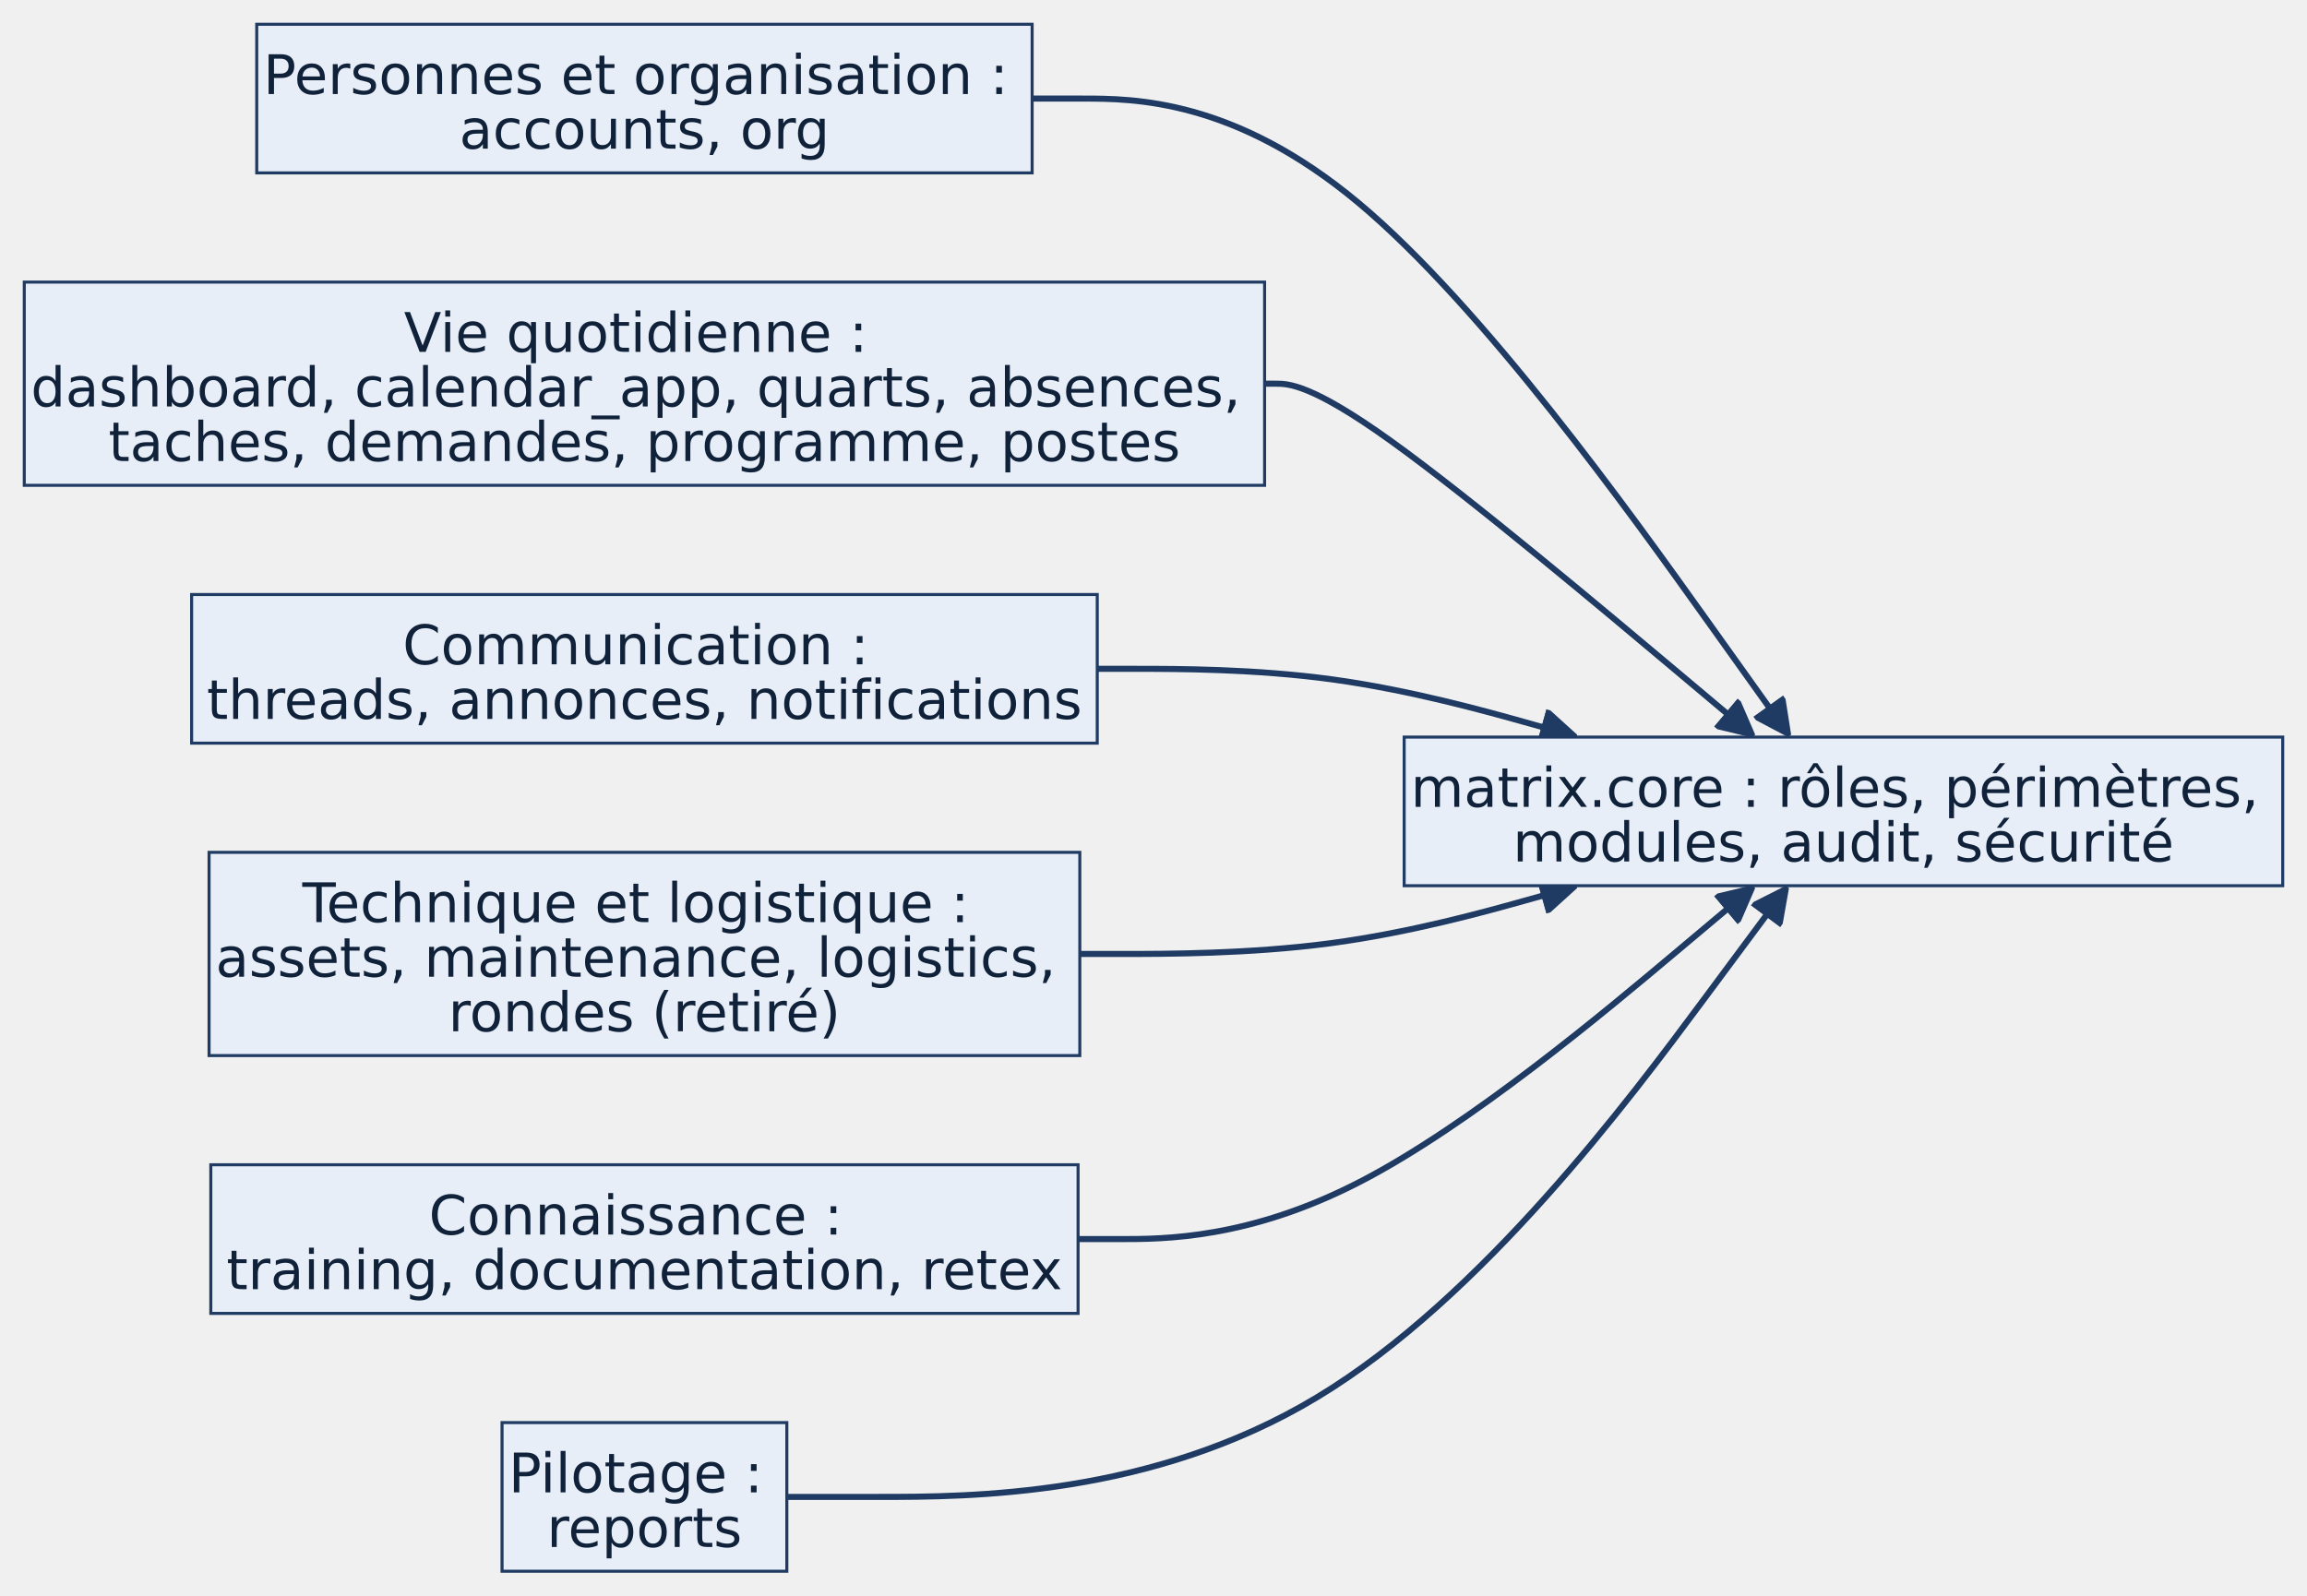
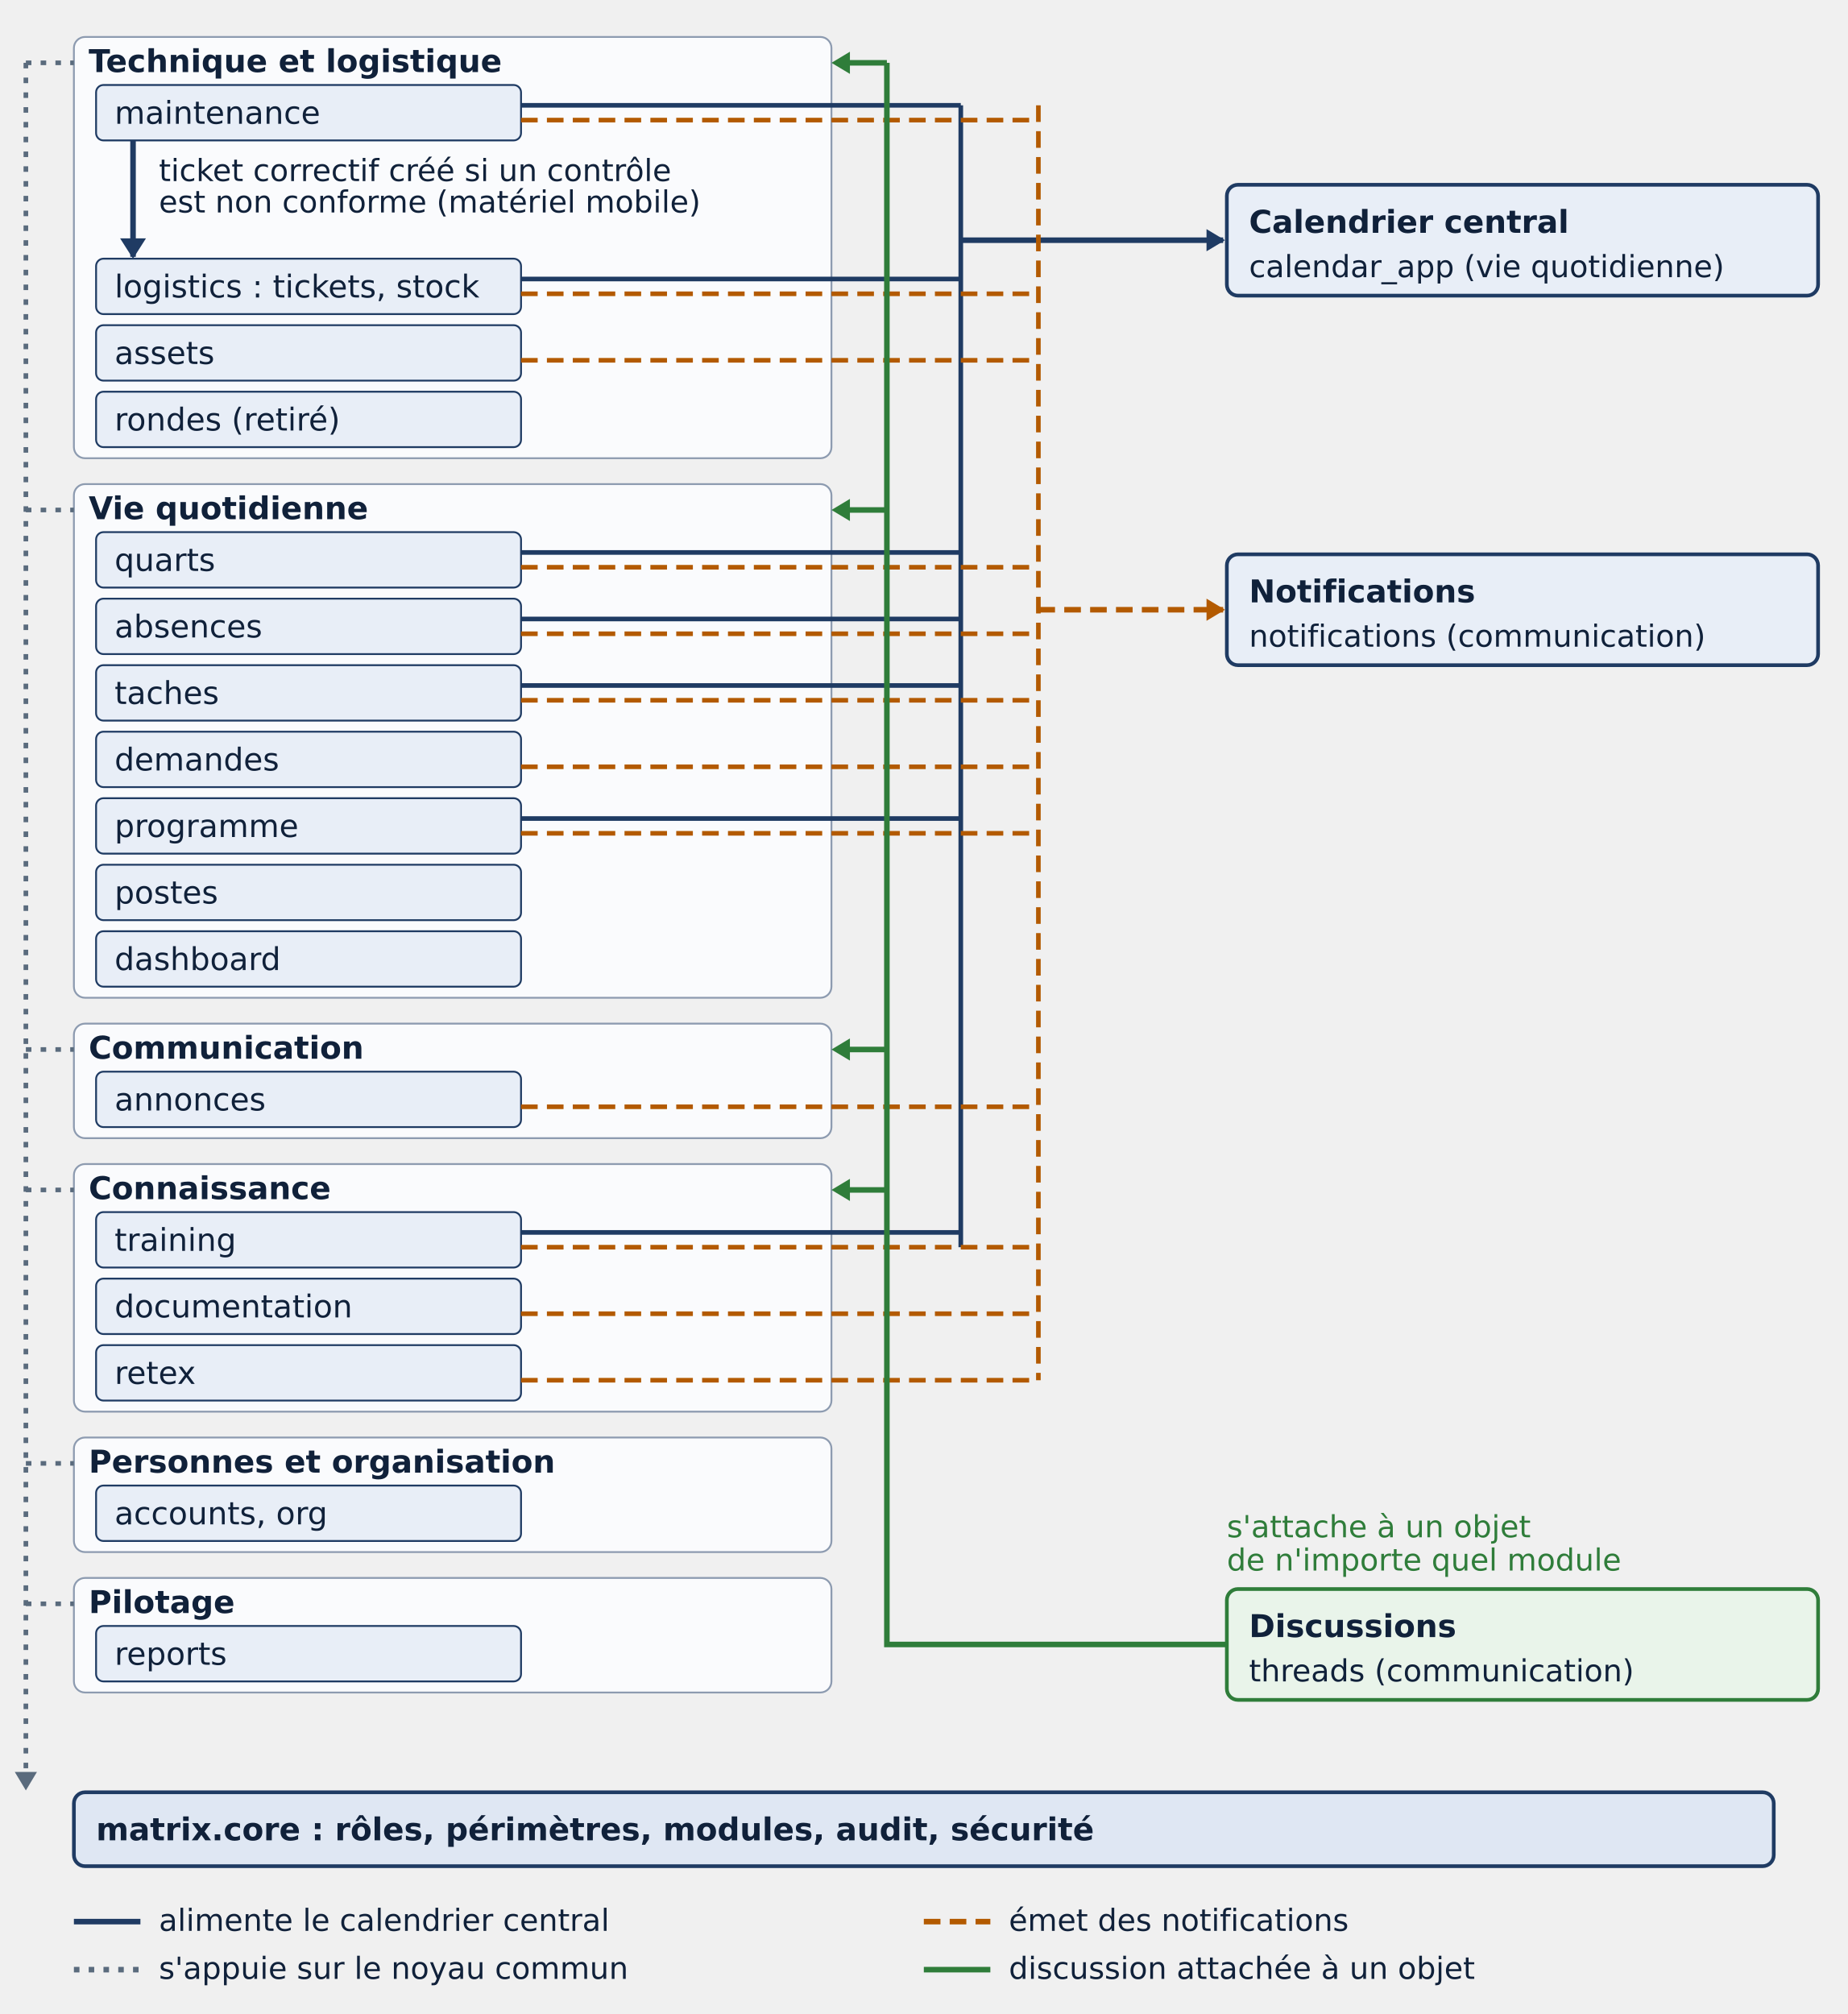
- <svg xmlns="http://www.w3.org/2000/svg" aria-roledescription="flowchart-v2" role="graphics-document document" viewBox="-8 -8 760.359 526" style="max-width: 760.359px;" width="100%" id="sS02_carte_modulesmmd">
-   <style>#sS02_carte_modulesmmd{font-family:DejaVu Sans,Arial,sans-serif;font-size:18px;fill:#10213a;}#sS02_carte_modulesmmd .error-icon{fill:#ffffff;}#sS02_carte_modulesmmd .error-text{fill:#000000;stroke:#000000;}#sS02_carte_modulesmmd .edge-thickness-normal{stroke-width:2px;}#sS02_carte_modulesmmd .edge-thickness-thick{stroke-width:3.5px;}#sS02_carte_modulesmmd .edge-pattern-solid{stroke-dasharray:0;}#sS02_carte_modulesmmd .edge-pattern-dashed{stroke-dasharray:3;}#sS02_carte_modulesmmd .edge-pattern-dotted{stroke-dasharray:2;}#sS02_carte_modulesmmd .marker{fill:#1f3b63;stroke:#1f3b63;}#sS02_carte_modulesmmd .marker.cross{stroke:#1f3b63;}#sS02_carte_modulesmmd svg{font-family:DejaVu Sans,Arial,sans-serif;font-size:18px;}#sS02_carte_modulesmmd .label{font-family:DejaVu Sans,Arial,sans-serif;color:#10213a;}#sS02_carte_modulesmmd .cluster-label text{fill:#000000;}#sS02_carte_modulesmmd .cluster-label span,#sS02_carte_modulesmmd p{color:#000000;}#sS02_carte_modulesmmd .label text,#sS02_carte_modulesmmd span,#sS02_carte_modulesmmd p{fill:#10213a;color:#10213a;}#sS02_carte_modulesmmd .node rect,#sS02_carte_modulesmmd .node circle,#sS02_carte_modulesmmd .node ellipse,#sS02_carte_modulesmmd .node polygon,#sS02_carte_modulesmmd .node path{fill:#e8eef7;stroke:#1f3b63;stroke-width:1px;}#sS02_carte_modulesmmd .flowchart-label text{text-anchor:middle;}#sS02_carte_modulesmmd .node .katex path{fill:#000;stroke:#000;stroke-width:1px;}#sS02_carte_modulesmmd .node .label{text-align:center;}#sS02_carte_modulesmmd .node.clickable{cursor:pointer;}#sS02_carte_modulesmmd .arrowheadPath{fill:#0b0b0b;}#sS02_carte_modulesmmd .edgePath .path{stroke:#1f3b63;stroke-width:2.0px;}#sS02_carte_modulesmmd .flowchart-link{stroke:#1f3b63;fill:none;}#sS02_carte_modulesmmd .edgeLabel{background-color:#f3f6fa;text-align:center;}#sS02_carte_modulesmmd .edgeLabel rect{opacity:0.5;background-color:#f3f6fa;fill:#f3f6fa;}#sS02_carte_modulesmmd .labelBkg{background-color:rgba(243, 246, 250, 0.5);}#sS02_carte_modulesmmd .cluster rect{fill:#ffffff;stroke:hsl(0, 0%, 90%);stroke-width:1px;}#sS02_carte_modulesmmd .cluster text{fill:#000000;}#sS02_carte_modulesmmd .cluster span,#sS02_carte_modulesmmd p{color:#000000;}#sS02_carte_modulesmmd div.mermaidTooltip{position:absolute;text-align:center;max-width:200px;padding:2px;font-family:DejaVu Sans,Arial,sans-serif;font-size:12px;background:#ffffff;border:1px solid hsl(0, 0%, 90%);border-radius:2px;pointer-events:none;z-index:100;}#sS02_carte_modulesmmd .flowchartTitleText{text-anchor:middle;font-size:18px;fill:#10213a;}#sS02_carte_modulesmmd :root{--mermaid-font-family:"trebuchet ms",verdana,arial,sans-serif;}</style>
-   <g>
-     <marker orient="auto" markerHeight="12" markerWidth="12" markerUnits="userSpaceOnUse" refY="5" refX="6" viewBox="0 0 10 10" class="marker flowchart" id="sS02_carte_modulesmmd_flowchart-pointEnd">
-       <path style="stroke-width: 1; stroke-dasharray: 1, 0;" class="arrowMarkerPath" d="M 0 0 L 10 5 L 0 10 z" />
-     </marker>
-     <marker orient="auto" markerHeight="12" markerWidth="12" markerUnits="userSpaceOnUse" refY="5" refX="4.5" viewBox="0 0 10 10" class="marker flowchart" id="sS02_carte_modulesmmd_flowchart-pointStart">
-       <path style="stroke-width: 1; stroke-dasharray: 1, 0;" class="arrowMarkerPath" d="M 0 5 L 10 10 L 10 0 z" />
-     </marker>
-     <marker orient="auto" markerHeight="11" markerWidth="11" markerUnits="userSpaceOnUse" refY="5" refX="11" viewBox="0 0 10 10" class="marker flowchart" id="sS02_carte_modulesmmd_flowchart-circleEnd">
-       <circle style="stroke-width: 1; stroke-dasharray: 1, 0;" class="arrowMarkerPath" r="5" cy="5" cx="5" />
-     </marker>
-     <marker orient="auto" markerHeight="11" markerWidth="11" markerUnits="userSpaceOnUse" refY="5" refX="-1" viewBox="0 0 10 10" class="marker flowchart" id="sS02_carte_modulesmmd_flowchart-circleStart">
-       <circle style="stroke-width: 1; stroke-dasharray: 1, 0;" class="arrowMarkerPath" r="5" cy="5" cx="5" />
-     </marker>
-     <marker orient="auto" markerHeight="11" markerWidth="11" markerUnits="userSpaceOnUse" refY="5.2" refX="12" viewBox="0 0 11 11" class="marker cross flowchart" id="sS02_carte_modulesmmd_flowchart-crossEnd">
-       <path style="stroke-width: 2; stroke-dasharray: 1, 0;" class="arrowMarkerPath" d="M 1,1 l 9,9 M 10,1 l -9,9" />
-     </marker>
-     <marker orient="auto" markerHeight="11" markerWidth="11" markerUnits="userSpaceOnUse" refY="5.2" refX="-1" viewBox="0 0 11 11" class="marker cross flowchart" id="sS02_carte_modulesmmd_flowchart-crossStart">
-       <path style="stroke-width: 2; stroke-dasharray: 1, 0;" class="arrowMarkerPath" d="M 1,1 l 9,9 M 10,1 l -9,9" />
-     </marker>
-     <g class="root">
-       <g class="clusters" />
-       <g class="edgePaths">
-         <path marker-end="url(#sS02_carte_modulesmmd_flowchart-pointEnd)" style="fill:none;" class="edge-thickness-normal edge-pattern-solid flowchart-link LS-PERS LE-CORE" id="L-PERS-CORE-0" d="M332.18,24.5L348.783,24.5C365.385,24.5,398.591,24.5,439.729,58.864C480.867,93.229,529.937,161.958,554.471,196.322L579.006,230.687" />
-         <path marker-end="url(#sS02_carte_modulesmmd_flowchart-pointEnd)" style="fill:none;" class="edge-thickness-normal edge-pattern-solid flowchart-link LS-VIE LE-CORE" id="L-VIE-CORE-0" d="M408.797,118.5L412.63,118.5C416.464,118.5,424.13,118.5,450.392,137.348C476.654,156.197,521.51,193.893,543.939,212.742L566.367,231.59" />
-         <path marker-end="url(#sS02_carte_modulesmmd_flowchart-pointEnd)" style="fill:none;" class="edge-thickness-normal edge-pattern-solid flowchart-link LS-COM LE-CORE" id="L-COM-CORE-0" d="M353.641,212.5L366.667,212.5C379.693,212.5,405.745,212.5,431.307,216.012C456.869,219.523,481.942,226.547,494.478,230.059L507.014,233.57" />
-         <path marker-end="url(#sS02_carte_modulesmmd_flowchart-pointEnd)" style="fill:none;" class="edge-thickness-normal edge-pattern-solid flowchart-link LS-TECH LE-CORE" id="L-TECH-CORE-0" d="M347.891,306.5L361.875,306.5C375.859,306.5,403.828,306.5,430.349,302.988C456.869,299.477,481.942,292.453,494.478,288.941L507.014,285.43" />
-         <path marker-end="url(#sS02_carte_modulesmmd_flowchart-pointEnd)" style="fill:none;" class="edge-thickness-normal edge-pattern-solid flowchart-link LS-SAV LE-CORE" id="L-SAV-CORE-0" d="M347.319,400.5L361.399,400.5C375.478,400.5,403.638,400.5,440.146,381.652C476.654,362.803,521.51,325.107,543.939,306.258L566.367,287.41" />
-         <path marker-end="url(#sS02_carte_modulesmmd_flowchart-pointEnd)" style="fill:none;" class="edge-thickness-normal edge-pattern-solid flowchart-link LS-PIL LE-CORE" id="L-PIL-CORE-0" d="M251.328,485.5L281.406,485.5C311.484,485.5,371.641,485.5,426.124,452.626C480.608,419.752,529.419,354.004,553.825,321.13L578.23,288.255" />
-       </g>
-       <g class="edgeLabels">
-         <g class="edgeLabel">
-           <g transform="translate(0, 0)" class="label">
-             <rect height="0" width="0" ry="0" rx="0" />
-             <text style="">
-               <tspan class="row" x="0" dy="1em" xml:space="preserve" />
-             </text>
-           </g>
-         </g>
-         <g class="edgeLabel">
-           <g transform="translate(0, 0)" class="label">
-             <rect height="0" width="0" ry="0" rx="0" />
-             <text style="">
-               <tspan class="row" x="0" dy="1em" xml:space="preserve" />
-             </text>
-           </g>
-         </g>
-         <g class="edgeLabel">
-           <g transform="translate(0, 0)" class="label">
-             <rect height="0" width="0" ry="0" rx="0" />
-             <text style="">
-               <tspan class="row" x="0" dy="1em" xml:space="preserve" />
-             </text>
-           </g>
-         </g>
-         <g class="edgeLabel">
-           <g transform="translate(0, 0)" class="label">
-             <rect height="0" width="0" ry="0" rx="0" />
-             <text style="">
-               <tspan class="row" x="0" dy="1em" xml:space="preserve" />
-             </text>
-           </g>
-         </g>
-         <g class="edgeLabel">
-           <g transform="translate(0, 0)" class="label">
-             <rect height="0" width="0" ry="0" rx="0" />
-             <text style="">
-               <tspan class="row" x="0" dy="1em" xml:space="preserve" />
-             </text>
-           </g>
-         </g>
-         <g class="edgeLabel">
-           <g transform="translate(0, 0)" class="label">
-             <rect height="0" width="0" ry="0" rx="0" />
-             <text style="">
-               <tspan class="row" x="0" dy="1em" xml:space="preserve" />
-             </text>
-           </g>
-         </g>
-       </g>
-       <g class="nodes">
-         <g transform="translate(204.3984, 24.5)" data-id="PERS" data-node="true" id="flowchart-PERS-18" class="node default default flowchart-label">
-           <rect height="49" width="255.562" y="-24.5" x="-127.781" ry="0" rx="0" style="" class="basic label-container" />
-           <g transform="translate(0, -19.5)" style="" class="label">
-             <rect />
-             <text style="">
-               <tspan class="row" x="0" dy="1em" xml:space="preserve">Personnes et organisation :</tspan>
-               <tspan class="row" x="0" dy="1em" xml:space="preserve">accounts, org</tspan>
-             </text>
-           </g>
-         </g>
-         <g transform="translate(204.3984, 118.5)" data-id="VIE" data-node="true" id="flowchart-VIE-19" class="node default default flowchart-label">
-           <rect height="67" width="408.797" y="-33.5" x="-204.398" ry="0" rx="0" style="" class="basic label-container" />
-           <g transform="translate(0, -28.5)" style="" class="label">
-             <rect />
-             <text style="">
-               <tspan class="row" x="0" dy="1em" xml:space="preserve">Vie quotidienne :</tspan>
-               <tspan class="row" x="0" dy="1em" xml:space="preserve">dashboard, calendar_app, quarts, absences,</tspan>
-               <tspan class="row" x="0" dy="1em" xml:space="preserve">taches, demandes, programme, postes</tspan>
-             </text>
-           </g>
-         </g>
-         <g transform="translate(204.3984, 212.5)" data-id="COM" data-node="true" id="flowchart-COM-20" class="node default default flowchart-label">
-           <rect height="49" width="298.484" y="-24.5" x="-149.242" ry="0" rx="0" style="" class="basic label-container" />
-           <g transform="translate(0, -19.5)" style="" class="label">
-             <rect />
-             <text style="">
-               <tspan class="row" x="0" dy="1em" xml:space="preserve">Communication :</tspan>
-               <tspan class="row" x="0" dy="1em" xml:space="preserve">threads, annonces, notifications</tspan>
-             </text>
-           </g>
-         </g>
-         <g transform="translate(204.3984, 306.5)" data-id="TECH" data-node="true" id="flowchart-TECH-21" class="node default default flowchart-label">
-           <rect height="67" width="286.984" y="-33.5" x="-143.492" ry="0" rx="0" style="" class="basic label-container" />
-           <g transform="translate(0, -28.5)" style="" class="label">
-             <rect />
-             <text style="">
-               <tspan class="row" x="0" dy="1em" xml:space="preserve">Technique et logistique :</tspan>
-               <tspan class="row" x="0" dy="1em" xml:space="preserve">assets, maintenance, logistics,</tspan>
-               <tspan class="row" x="0" dy="1em" xml:space="preserve">rondes (retiré)</tspan>
-             </text>
-           </g>
-         </g>
-         <g transform="translate(204.3984, 400.5)" data-id="SAV" data-node="true" id="flowchart-SAV-22" class="node default default flowchart-label">
-           <rect height="49" width="285.841" y="-24.5" x="-142.92" ry="0" rx="0" style="" class="basic label-container" />
-           <g transform="translate(0, -19.5)" style="" class="label">
-             <rect />
-             <text style="">
-               <tspan class="row" x="0" dy="1em" xml:space="preserve">Connaissance :</tspan>
-               <tspan class="row" x="0" dy="1em" xml:space="preserve">training, documentation, retex</tspan>
-             </text>
-           </g>
-         </g>
-         <g transform="translate(204.3984, 485.5)" data-id="PIL" data-node="true" id="flowchart-PIL-23" class="node default default flowchart-label">
-           <rect height="49" width="93.859" y="-24.5" x="-46.93" ry="0" rx="0" style="" class="basic label-container" />
-           <g transform="translate(0, -19.5)" style="" class="label">
-             <rect />
-             <text style="">
-               <tspan class="row" x="0" dy="1em" xml:space="preserve">Pilotage :</tspan>
-               <tspan class="row" x="0" dy="1em" xml:space="preserve">reports</tspan>
-             </text>
-           </g>
-         </g>
-         <g transform="translate(599.5781, 259.5)" data-id="CORE" data-node="true" id="flowchart-CORE-24" class="node default default flowchart-label">
-           <rect height="49" width="289.562" y="-24.5" x="-144.781" ry="0" rx="0" style="" class="basic label-container" />
-           <g transform="translate(0, -19.5)" style="" class="label">
-             <rect />
-             <text style="">
-               <tspan class="row" x="0" dy="1em" xml:space="preserve">matrix.core : rôles, périmètres,</tspan>
-               <tspan class="row" x="0" dy="1em" xml:space="preserve">modules, audit, sécurité</tspan>
-             </text>
-           </g>
-         </g>
-       </g>
-     </g>
-   </g>
+ <svg xmlns="http://www.w3.org/2000/svg" viewBox="0 0 1000 1090" width="1000" height="1090" style="max-width:1000px" font-family="DejaVu Sans, Arial, sans-serif" fill="#10213a">
+   <rect x="40" y="854" width="410" height="62" rx="6" fill="#fafbfd" stroke="#8d9bb0" />
+   <text x="48" y="873" font-size="17" font-weight="700">Pilotage</text>
+   <rect x="40" y="778" width="410" height="62" rx="6" fill="#fafbfd" stroke="#8d9bb0" />
+   <text x="48" y="797" font-size="17" font-weight="700">Personnes et organisation</text>
+   <rect x="40" y="630" width="410" height="134" rx="6" fill="#fafbfd" stroke="#8d9bb0" />
+   <text x="48" y="649" font-size="17" font-weight="700">Connaissance</text>
+   <rect x="40" y="554" width="410" height="62" rx="6" fill="#fafbfd" stroke="#8d9bb0" />
+   <text x="48" y="573" font-size="17" font-weight="700">Communication</text>
+   <rect x="40" y="262" width="410" height="278" rx="6" fill="#fafbfd" stroke="#8d9bb0" />
+   <text x="48" y="281" font-size="17" font-weight="700">Vie quotidienne</text>
+   <rect x="40" y="20" width="410" height="228" rx="6" fill="#fafbfd" stroke="#8d9bb0" />
+   <text x="48" y="39" font-size="17" font-weight="700">Technique et logistique</text>
+   <rect x="52" y="46" width="230" height="30" rx="4" fill="#e8eef7" stroke="#1f3b63" />
+   <text x="62" y="67" font-size="17">maintenance</text>
+   <rect x="52" y="140" width="230" height="30" rx="4" fill="#e8eef7" stroke="#1f3b63" />
+   <text x="62" y="161" font-size="17">logistics : tickets, stock</text>
+   <rect x="52" y="176" width="230" height="30" rx="4" fill="#e8eef7" stroke="#1f3b63" />
+   <text x="62" y="197" font-size="17">assets</text>
+   <rect x="52" y="212" width="230" height="30" rx="4" fill="#e8eef7" stroke="#1f3b63" />
+   <text x="62" y="233" font-size="17">rondes (retiré)</text>
+   <rect x="52" y="288" width="230" height="30" rx="4" fill="#e8eef7" stroke="#1f3b63" />
+   <text x="62" y="309" font-size="17">quarts</text>
+   <rect x="52" y="324" width="230" height="30" rx="4" fill="#e8eef7" stroke="#1f3b63" />
+   <text x="62" y="345" font-size="17">absences</text>
+   <rect x="52" y="360" width="230" height="30" rx="4" fill="#e8eef7" stroke="#1f3b63" />
+   <text x="62" y="381" font-size="17">taches</text>
+   <rect x="52" y="396" width="230" height="30" rx="4" fill="#e8eef7" stroke="#1f3b63" />
+   <text x="62" y="417" font-size="17">demandes</text>
+   <rect x="52" y="432" width="230" height="30" rx="4" fill="#e8eef7" stroke="#1f3b63" />
+   <text x="62" y="453" font-size="17">programme</text>
+   <rect x="52" y="468" width="230" height="30" rx="4" fill="#e8eef7" stroke="#1f3b63" />
+   <text x="62" y="489" font-size="17">postes</text>
+   <rect x="52" y="504" width="230" height="30" rx="4" fill="#e8eef7" stroke="#1f3b63" />
+   <text x="62" y="525" font-size="17">dashboard</text>
+   <rect x="52" y="580" width="230" height="30" rx="4" fill="#e8eef7" stroke="#1f3b63" />
+   <text x="62" y="601" font-size="17">annonces</text>
+   <rect x="52" y="656" width="230" height="30" rx="4" fill="#e8eef7" stroke="#1f3b63" />
+   <text x="62" y="677" font-size="17">training</text>
+   <rect x="52" y="692" width="230" height="30" rx="4" fill="#e8eef7" stroke="#1f3b63" />
+   <text x="62" y="713" font-size="17">documentation</text>
+   <rect x="52" y="728" width="230" height="30" rx="4" fill="#e8eef7" stroke="#1f3b63" />
+   <text x="62" y="749" font-size="17">retex</text>
+   <rect x="52" y="804" width="230" height="30" rx="4" fill="#e8eef7" stroke="#1f3b63" />
+   <text x="62" y="825" font-size="17">accounts, org</text>
+   <rect x="52" y="880" width="230" height="30" rx="4" fill="#e8eef7" stroke="#1f3b63" />
+   <text x="62" y="901" font-size="17">reports</text>
+   <rect x="40" y="970" width="920" height="40" rx="6" fill="#dfe7f3" stroke="#1f3b63" stroke-width="2" />
+   <text x="52" y="996" font-size="17" font-weight="700">matrix.core : rôles, périmètres, modules, audit, sécurité</text>
+   <line x1="14" y1="34" x2="14" y2="970" stroke="#5a6b7d" stroke-width="2.5" stroke-dasharray="3 5" />
+   <line x1="14" y1="34" x2="40" y2="34" stroke="#5a6b7d" stroke-width="2.5" stroke-dasharray="3 5" />
+   <line x1="14" y1="276" x2="40" y2="276" stroke="#5a6b7d" stroke-width="2.5" stroke-dasharray="3 5" />
+   <line x1="14" y1="568" x2="40" y2="568" stroke="#5a6b7d" stroke-width="2.5" stroke-dasharray="3 5" />
+   <line x1="14" y1="644" x2="40" y2="644" stroke="#5a6b7d" stroke-width="2.5" stroke-dasharray="3 5" />
+   <line x1="14" y1="792" x2="40" y2="792" stroke="#5a6b7d" stroke-width="2.5" stroke-dasharray="3 5" />
+   <line x1="14" y1="868" x2="40" y2="868" stroke="#5a6b7d" stroke-width="2.5" stroke-dasharray="3 5" />
+   <path d="M14 969 l-6 -10 l12 0 z" fill="#5a6b7d" />
+   <line x1="72" y1="76" x2="72" y2="139" stroke="#1f3b63" stroke-width="3" />
+   <path d="M72 140 l-7 -11 l14 0 z" fill="#1f3b63" />
+   <text x="86" y="98" font-size="16.5">ticket correctif créé si un contrôle</text>
+   <text x="86" y="115" font-size="16.5">est non conforme (matériel mobile)</text>
+   <line x1="282" y1="335.0" x2="520" y2="335.0" stroke="#1f3b63" stroke-width="2.5" />
+   <line x1="282" y1="151.0" x2="520" y2="151.0" stroke="#1f3b63" stroke-width="2.5" />
+   <line x1="282" y1="57.0" x2="520" y2="57.0" stroke="#1f3b63" stroke-width="2.5" />
+   <line x1="282" y1="443.0" x2="520" y2="443.0" stroke="#1f3b63" stroke-width="2.5" />
+   <line x1="282" y1="299.0" x2="520" y2="299.0" stroke="#1f3b63" stroke-width="2.5" />
+   <line x1="282" y1="371.0" x2="520" y2="371.0" stroke="#1f3b63" stroke-width="2.5" />
+   <line x1="282" y1="667.0" x2="520" y2="667.0" stroke="#1f3b63" stroke-width="2.5" />
+   <line x1="520" y1="57.0" x2="520" y2="675.0" stroke="#1f3b63" stroke-width="2.5" />
+   <line x1="520" y1="130" x2="662" y2="130" stroke="#1f3b63" stroke-width="3" />
+   <path d="M663 130 l-10 -6 l0 12 z" fill="#1f3b63" />
+   <line x1="282" y1="343.0" x2="562" y2="343.0" stroke="#b35a00" stroke-width="2.5" stroke-dasharray="9 5" />
+   <line x1="282" y1="599.0" x2="562" y2="599.0" stroke="#b35a00" stroke-width="2.5" stroke-dasharray="9 5" />
+   <line x1="282" y1="195.0" x2="562" y2="195.0" stroke="#b35a00" stroke-width="2.5" stroke-dasharray="9 5" />
+   <line x1="282" y1="415.0" x2="562" y2="415.0" stroke="#b35a00" stroke-width="2.5" stroke-dasharray="9 5" />
+   <line x1="282" y1="711.0" x2="562" y2="711.0" stroke="#b35a00" stroke-width="2.5" stroke-dasharray="9 5" />
+   <line x1="282" y1="159.0" x2="562" y2="159.0" stroke="#b35a00" stroke-width="2.5" stroke-dasharray="9 5" />
+   <line x1="282" y1="65.0" x2="562" y2="65.0" stroke="#b35a00" stroke-width="2.5" stroke-dasharray="9 5" />
+   <line x1="282" y1="451.0" x2="562" y2="451.0" stroke="#b35a00" stroke-width="2.5" stroke-dasharray="9 5" />
+   <line x1="282" y1="307.0" x2="562" y2="307.0" stroke="#b35a00" stroke-width="2.5" stroke-dasharray="9 5" />
+   <line x1="282" y1="747.0" x2="562" y2="747.0" stroke="#b35a00" stroke-width="2.5" stroke-dasharray="9 5" />
+   <line x1="282" y1="379.0" x2="562" y2="379.0" stroke="#b35a00" stroke-width="2.5" stroke-dasharray="9 5" />
+   <line x1="282" y1="675.0" x2="562" y2="675.0" stroke="#b35a00" stroke-width="2.5" stroke-dasharray="9 5" />
+   <line x1="562" y1="57.0" x2="562" y2="747.0" stroke="#b35a00" stroke-width="2.5" stroke-dasharray="9 5" />
+   <line x1="562" y1="330" x2="662" y2="330" stroke="#b35a00" stroke-width="3" stroke-dasharray="9 5" />
+   <path d="M663 330 l-10 -6 l0 12 z" fill="#b35a00" />
+   <rect x="664" y="100" width="320" height="60" rx="6" fill="#e8eef7" stroke="#1f3b63" stroke-width="2" />
+   <text x="676" y="126" font-size="17" font-weight="700">Calendrier central</text>
+   <text x="676" y="150" font-size="16.5">calendar_app (vie quotidienne)</text>
+   <rect x="664" y="300" width="320" height="60" rx="6" fill="#e8eef7" stroke="#1f3b63" stroke-width="2" />
+   <text x="676" y="326" font-size="17" font-weight="700">Notifications</text>
+   <text x="676" y="350" font-size="16.5">notifications (communication)</text>
+   <rect x="664" y="860" width="320" height="60" rx="6" fill="#e9f4ea" stroke="#2f7d3a" stroke-width="2" />
+   <text x="676" y="886" font-size="17" font-weight="700">Discussions</text>
+   <text x="676" y="910" font-size="16.5">threads (communication)</text>
+   <polyline points="664,890 480,890 480,34" fill="none" stroke="#2f7d3a" stroke-width="3" />
+   <line x1="480" y1="34" x2="453" y2="34" stroke="#2f7d3a" stroke-width="3" />
+   <path d="M450 34 l10 -6 l0 12 z" fill="#2f7d3a" />
+   <line x1="480" y1="276" x2="453" y2="276" stroke="#2f7d3a" stroke-width="3" />
+   <path d="M450 276 l10 -6 l0 12 z" fill="#2f7d3a" />
+   <line x1="480" y1="568" x2="453" y2="568" stroke="#2f7d3a" stroke-width="3" />
+   <path d="M450 568 l10 -6 l0 12 z" fill="#2f7d3a" />
+   <line x1="480" y1="644" x2="453" y2="644" stroke="#2f7d3a" stroke-width="3" />
+   <path d="M450 644 l10 -6 l0 12 z" fill="#2f7d3a" />
+   <text x="664" y="832" font-size="16.5" fill="#2f7d3a">s'attache à un objet</text>
+   <text x="664" y="850" font-size="16.5" fill="#2f7d3a">de n'importe quel module</text>
+   <line x1="40" y1="1040" x2="76" y2="1040" stroke="#1f3b63" stroke-width="3" />
+   <text x="86" y="1045" font-size="16.5">alimente le calendrier central</text>
+   <line x1="500" y1="1040" x2="536" y2="1040" stroke="#b35a00" stroke-width="3" stroke-dasharray="9 5" />
+   <text x="546" y="1045" font-size="16.5">émet des notifications</text>
+   <line x1="40" y1="1066" x2="76" y2="1066" stroke="#5a6b7d" stroke-width="3" stroke-dasharray="3 5" />
+   <text x="86" y="1071" font-size="16.5">s'appuie sur le noyau commun</text>
+   <line x1="500" y1="1066" x2="536" y2="1066" stroke="#2f7d3a" stroke-width="3" />
+   <text x="546" y="1071" font-size="16.5">discussion attachée à un objet</text>
</svg>
